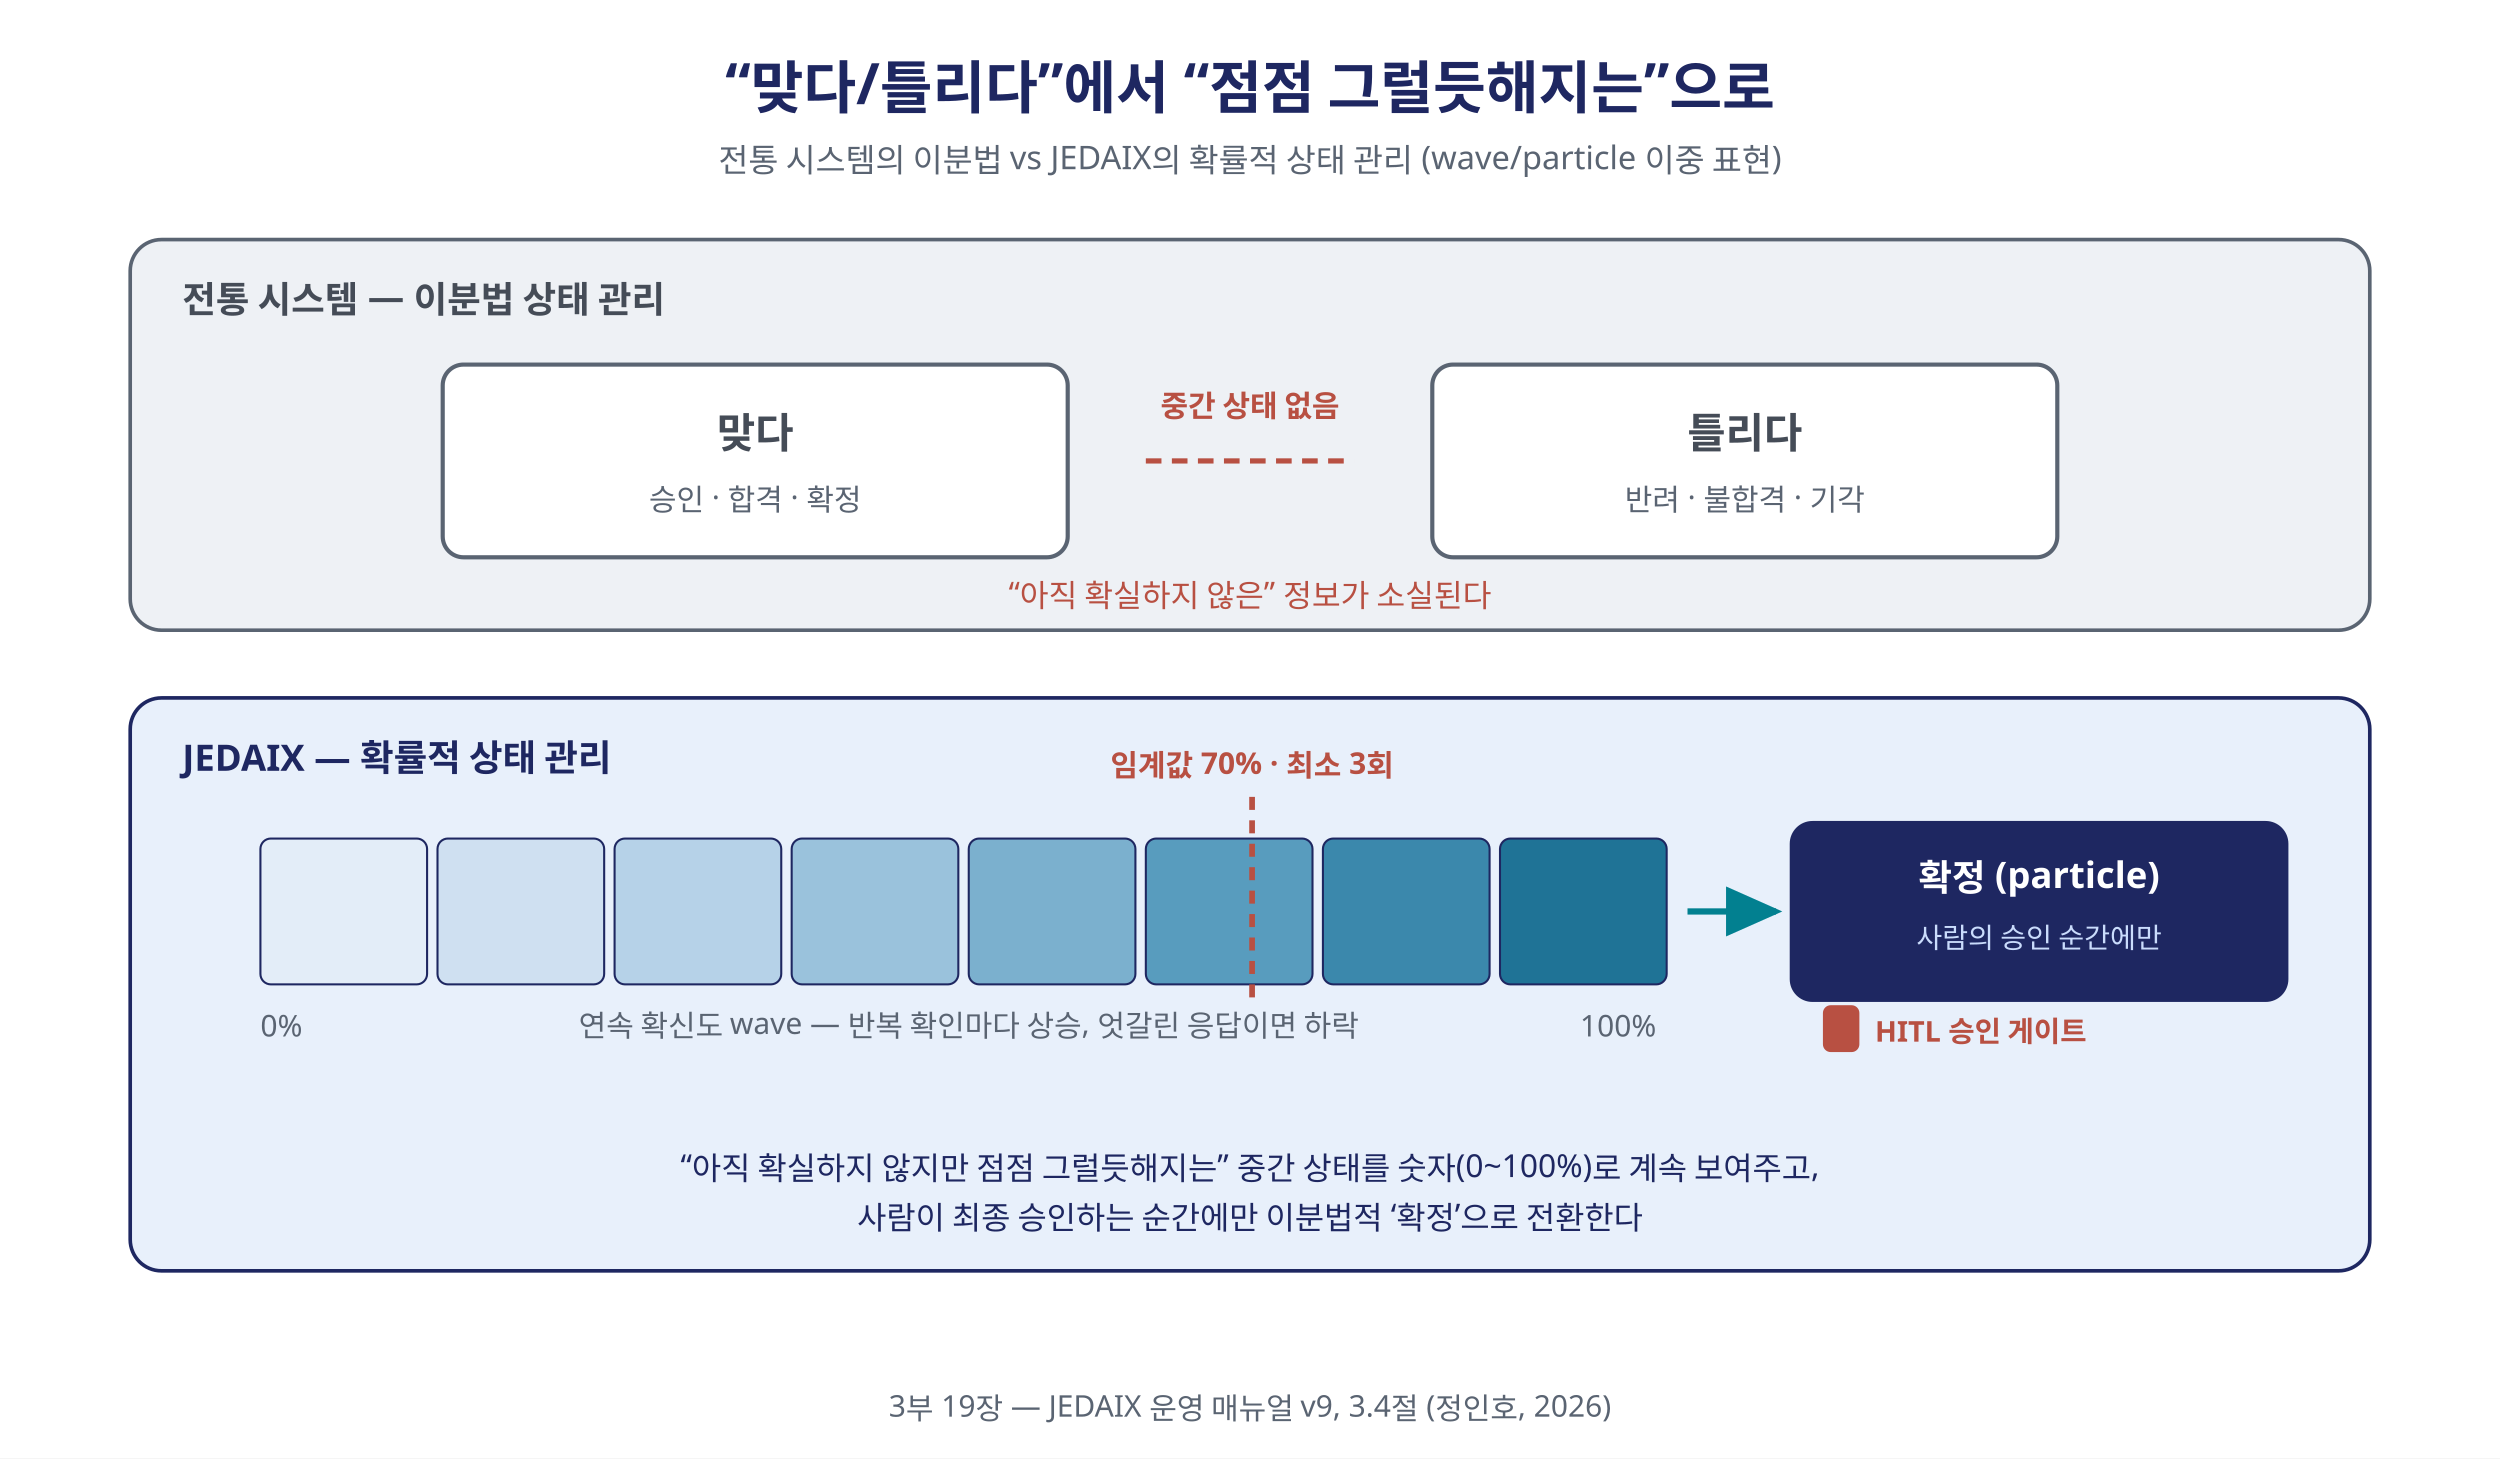
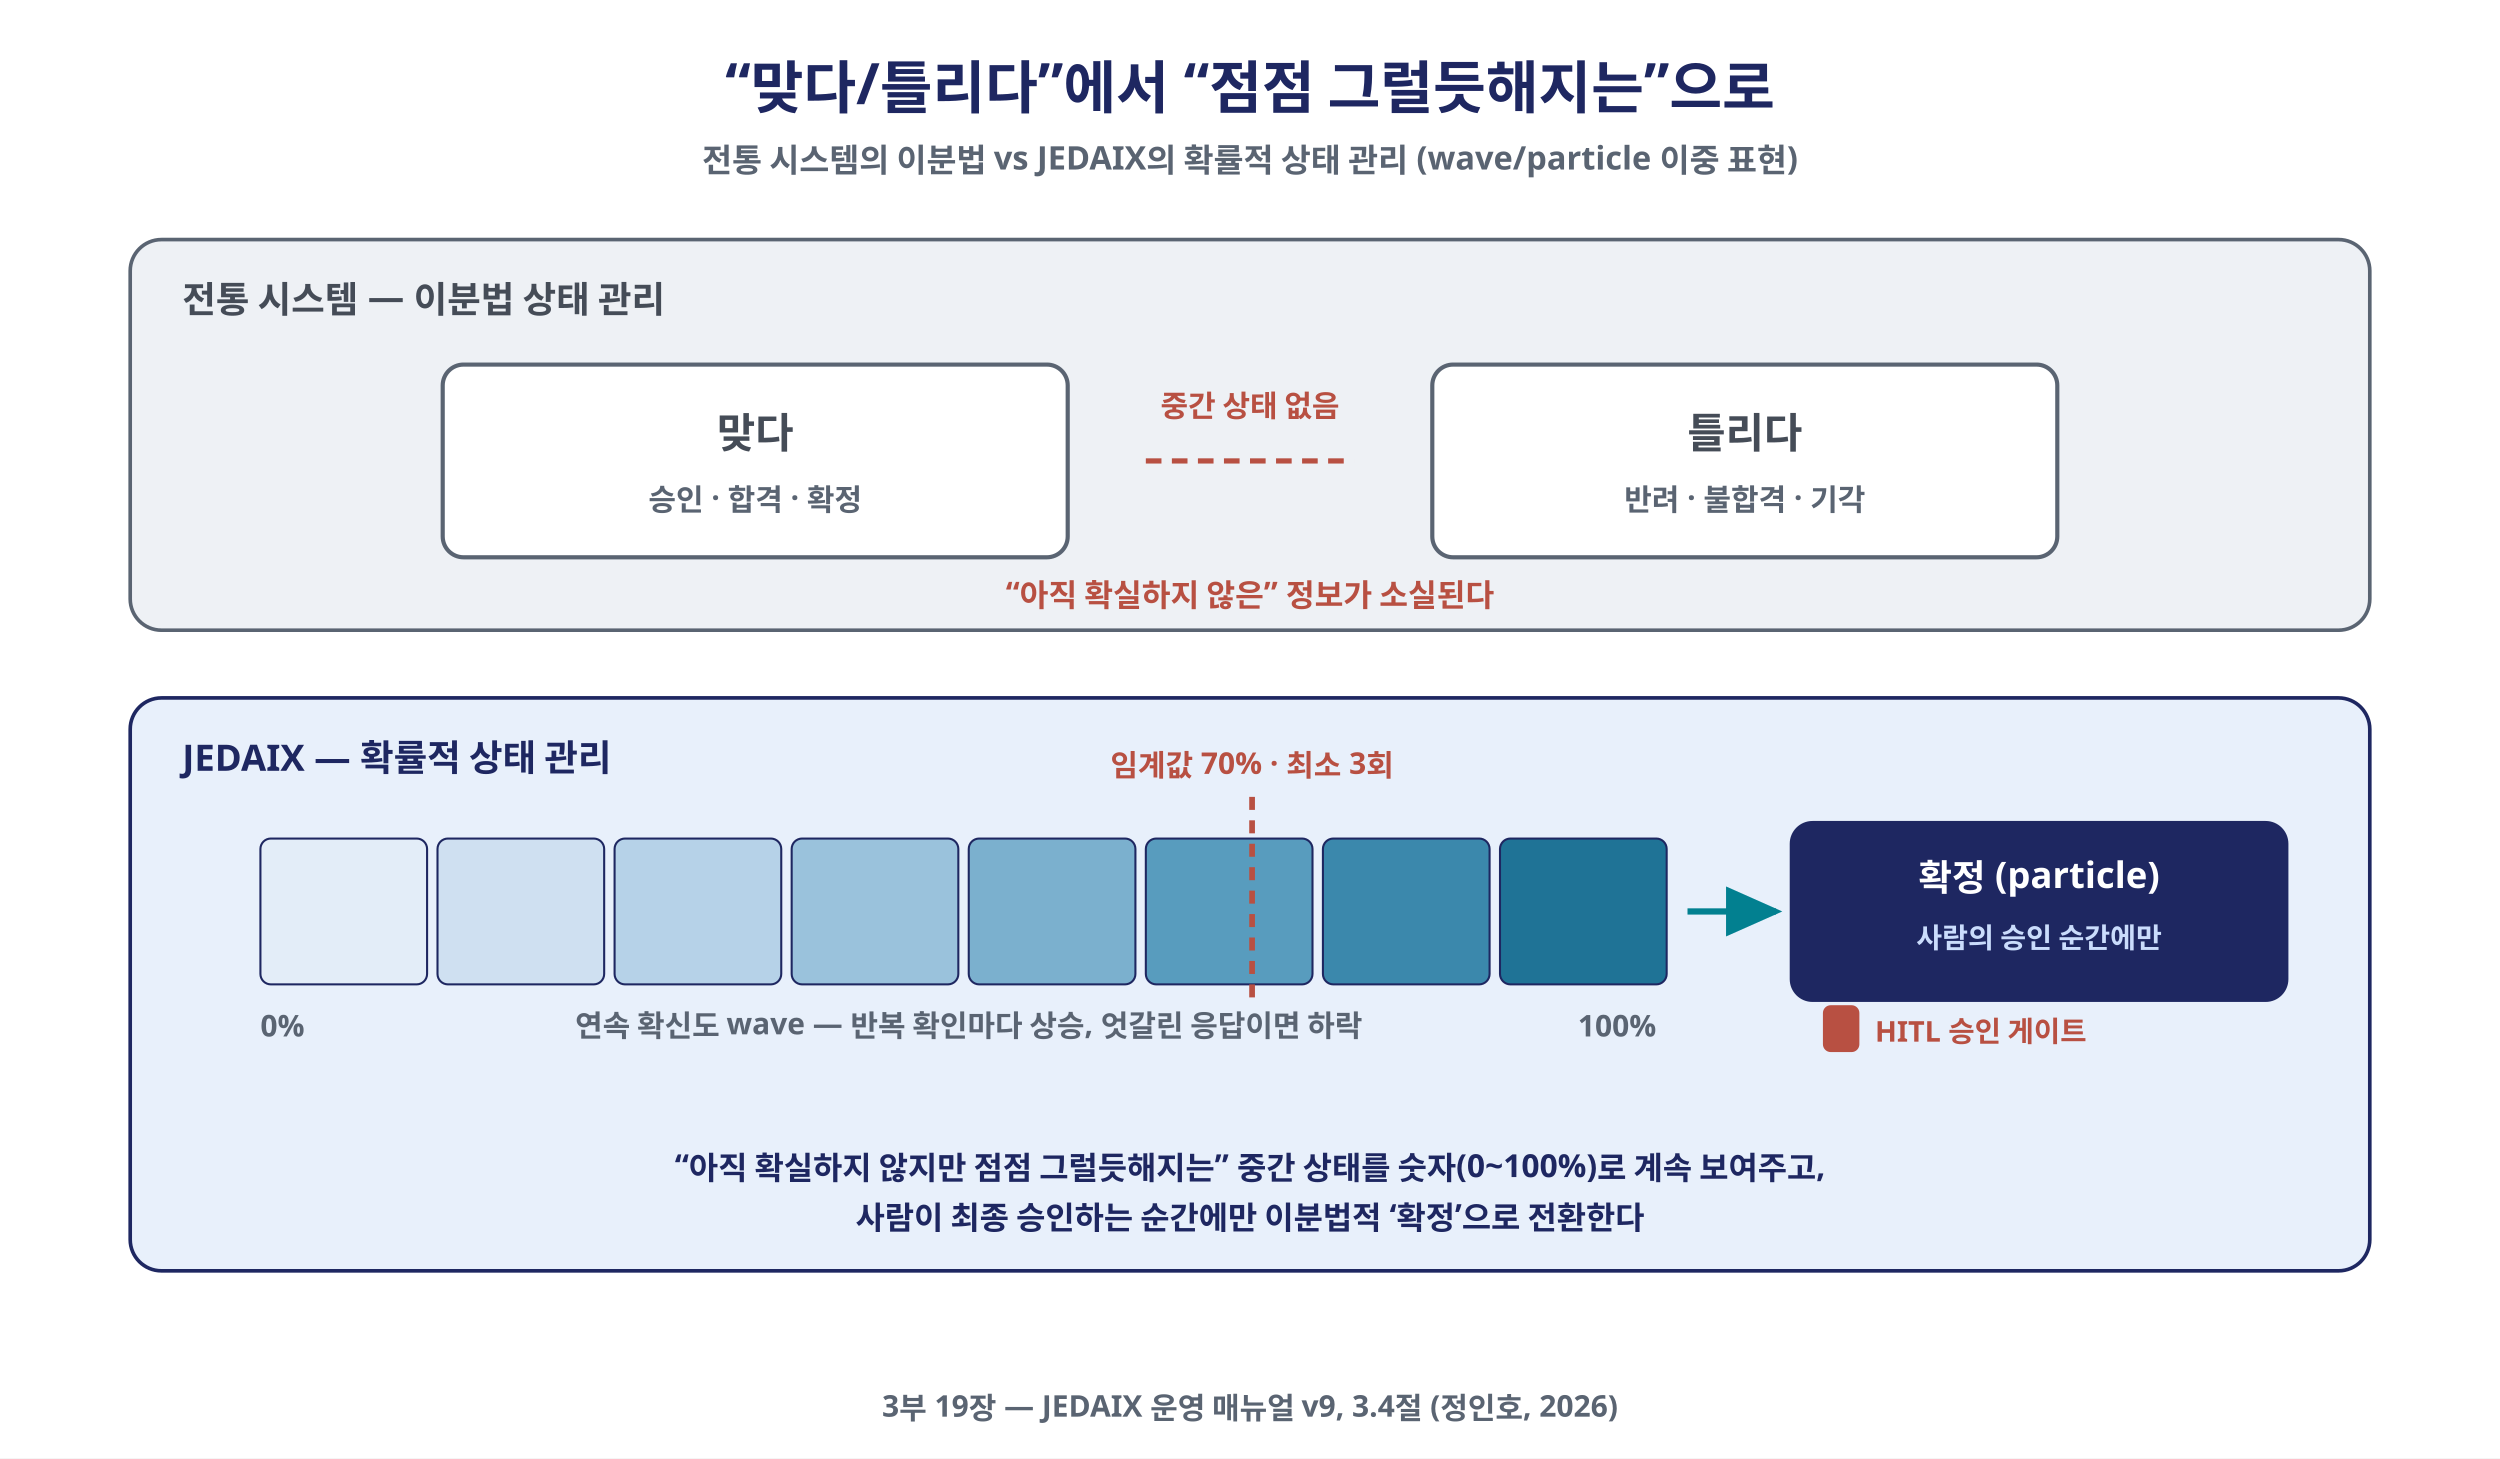
<svg xmlns="http://www.w3.org/2000/svg" width="960" height="560" viewBox="0 0 960 560">
  <rect width="960" height="560" fill="#FFFFFF" />
  <defs>
    <marker id="ah" markerWidth="10" markerHeight="8" refX="8" refY="4" orient="auto">
      <path d="M0,0 L9,4 L0,8 z" fill="#1E2761" />
    </marker>
    <marker id="ahT" markerWidth="10" markerHeight="8" refX="8" refY="4" orient="auto">
      <path d="M0,0 L9,4 L0,8 z" fill="#028090" />
    </marker>
    <marker id="ahA" markerWidth="10" markerHeight="8" refX="8" refY="4" orient="auto">
      <path d="M0,0 L9,4 L0,8 z" fill="#B85042" />
    </marker>
    <marker id="ahG" markerWidth="10" markerHeight="8" refX="8" refY="4" orient="auto">
      <path d="M0,0 L9,4 L0,8 z" fill="#5A6472" />
    </marker>
  </defs>
  <text x="480.0" y="40" font-family="NanumGothic" font-size="22" font-weight="bold" fill="#1E2761" text-anchor="middle">“맞다/틀리다”에서 “점점 그럴듯해지는”으로</text>
-   <text x="480.0" y="66" font-family="NanumGothic" font-size="12.5" font-weight="normal" fill="#5A6472" text-anchor="middle">전통 시스템의 이분법 vs JEDAIX의 확률적 상태 관리 (wave/particle 이중 표현)</text>
+   <text x="480.0" y="66" font-family="NanumGothic" font-size="12.5" font-weight="bold" fill="#5A6472" text-anchor="middle">전통 시스템의 이분법 vs JEDAIX의 확률적 상태 관리 (wave/particle 이중 표현)</text>
  <rect x="50" y="92" width="860" height="150" rx="12" fill="#EEF1F5" stroke="#5A6472" stroke-width="1.4" />
  <text x="70" y="120" font-family="NanumGothic" font-size="14" font-weight="bold" fill="#454C57" text-anchor="start">전통 시스템 — 이분법 상태 관리</text>
  <rect x="170" y="140" width="240" height="74" rx="8" fill="#FFFFFF" stroke="#5A6472" stroke-width="1.6" />
  <text x="290" y="172" font-family="NanumGothic" font-size="16" font-weight="bold" fill="#454C57" text-anchor="middle">맞다</text>
-   <text x="290" y="196" font-family="NanumGothic" font-size="11.5" font-weight="normal" fill="#5A6472" text-anchor="middle">승인 · 합격 · 확정</text>
+   <text x="290" y="196" font-family="NanumGothic" font-size="11.5" font-weight="bold" fill="#5A6472" text-anchor="middle">승인 · 합격 · 확정</text>
  <rect x="550" y="140" width="240" height="74" rx="8" fill="#FFFFFF" stroke="#5A6472" stroke-width="1.6" />
  <text x="670" y="172" font-family="NanumGothic" font-size="16" font-weight="bold" fill="#454C57" text-anchor="middle">틀리다</text>
-   <text x="670" y="196" font-family="NanumGothic" font-size="11.5" font-weight="normal" fill="#5A6472" text-anchor="middle">반려 · 불합격 · 기각</text>
+   <text x="670" y="196" font-family="NanumGothic" font-size="11.5" font-weight="bold" fill="#5A6472" text-anchor="middle">반려 · 불합격 · 기각</text>
  <line x1="440" y1="177" x2="520" y2="177" stroke="#B85042" stroke-width="2" stroke-dasharray="6,4" />
  <text x="480" y="160" font-family="NanumGothic" font-size="11.5" font-weight="bold" fill="#B85042" text-anchor="middle">중간 상태 없음</text>
-   <text x="480" y="232" font-family="NanumGothic" font-size="12" font-weight="normal" fill="#B85042" text-anchor="middle">“아직 확실하지 않은” 정보가 소실된다</text>
+   <text x="480" y="232" font-family="NanumGothic" font-size="12" font-weight="bold" fill="#B85042" text-anchor="middle">“아직 확실하지 않은” 정보가 소실된다</text>
  <rect x="50" y="268" width="860" height="220" rx="12" fill="#E8F0FB" stroke="#1E2761" stroke-width="1.4" />
  <text x="70" y="296" font-family="NanumGothic" font-size="14" font-weight="bold" fill="#1E2761" text-anchor="start">JEDAIX — 확률적 상태 관리</text>
  <rect x="100" y="322" width="64" height="56" rx="4" fill="#E3EDF8" stroke="#1E2761" stroke-width="0.8" />
  <rect x="168" y="322" width="64" height="56" rx="4" fill="#CFE0F1" stroke="#1E2761" stroke-width="0.8" />
  <rect x="236" y="322" width="64" height="56" rx="4" fill="#B6D2E8" stroke="#1E2761" stroke-width="0.8" />
  <rect x="304" y="322" width="64" height="56" rx="4" fill="#9AC2DC" stroke="#1E2761" stroke-width="0.8" />
  <rect x="372" y="322" width="64" height="56" rx="4" fill="#7BB0CE" stroke="#1E2761" stroke-width="0.8" />
  <rect x="440" y="322" width="64" height="56" rx="4" fill="#589CBE" stroke="#1E2761" stroke-width="0.8" />
  <rect x="508" y="322" width="64" height="56" rx="4" fill="#3B88AC" stroke="#1E2761" stroke-width="0.8" />
  <rect x="576" y="322" width="64" height="56" rx="4" fill="#1F7396" stroke="#1E2761" stroke-width="0.8" />
-   <text x="100" y="398" font-family="NanumGothic" font-size="11.5" font-weight="normal" fill="#5A6472" text-anchor="start">0%</text>
-   <text x="636" y="398" font-family="NanumGothic" font-size="11.5" font-weight="normal" fill="#5A6472" text-anchor="end">100%</text>
-   <text x="372" y="398" font-family="NanumGothic" font-size="11.5" font-weight="normal" fill="#5A6472" text-anchor="middle">연속 확신도 wave — 반복 확인마다 상승, 엇갈린 응답이면 하락</text>
+   <text x="100" y="398" font-family="NanumGothic" font-size="11.5" font-weight="bold" fill="#5A6472" text-anchor="start">0%</text>
+   <text x="636" y="398" font-family="NanumGothic" font-size="11.5" font-weight="bold" fill="#5A6472" text-anchor="end">100%</text>
+   <text x="372" y="398" font-family="NanumGothic" font-size="11.5" font-weight="bold" fill="#5A6472" text-anchor="middle">연속 확신도 wave — 반복 확인마다 상승, 엇갈린 응답이면 하락</text>
  <line x1="480.8" y1="306" x2="480.8" y2="386" stroke="#B85042" stroke-width="2.2" stroke-dasharray="5,4" />
  <text x="480.8" y="298" font-family="NanumGothic" font-size="11.5" font-weight="bold" fill="#B85042" text-anchor="middle">임계값 70% · 최소 3회</text>
  <line x1="648" y1="350.0" x2="682" y2="350.0" stroke="#028090" stroke-width="2.4" marker-end="url(#ahT)" />
  <rect x="688" y="316" width="190" height="68" rx="8" fill="#1E2761" stroke="#1E2761" stroke-width="1.5" />
  <text x="783" y="342" font-family="NanumGothic" font-size="14" font-weight="bold" fill="#FFFFFF" text-anchor="middle">확정 (particle)</text>
-   <text x="783" y="364" font-family="NanumGothic" font-size="10.8" font-weight="normal" fill="#CADCFC" text-anchor="middle">사람의 승인 순간에만</text>
+   <text x="783" y="364" font-family="NanumGothic" font-size="10.8" font-weight="bold" fill="#CADCFC" text-anchor="middle">사람의 승인 순간에만</text>
  <text x="720" y="400" font-family="NanumGothic" font-size="11" font-weight="bold" fill="#B85042" text-anchor="start">HITL 승인 게이트</text>
  <rect x="700" y="386" width="14" height="18" rx="3" fill="#B85042" />
-   <text x="480.0" y="452" font-family="NanumGothic" font-size="12.2" font-weight="normal" fill="#1E2761" text-anchor="middle">“아직 확실하지 않지만 점점 그럴듯해지는” 중간 상태를 숫자(0~100%)로 계속 보여주고,</text>
-   <text x="480.0" y="472" font-family="NanumGothic" font-size="12.2" font-weight="normal" fill="#1E2761" text-anchor="middle">사람이 최종 승인하는 순간에만 이분법적 ‘확정’으로 전환한다</text>
-   <text x="480.0" y="544" font-family="NanumGothic" font-size="11.5" font-weight="normal" fill="#5A6472" text-anchor="middle">3부 19장 — JEDAIX 운영 매뉴얼 v9, 3.4절 (정인호, 2026)</text>
+   <text x="480.0" y="452" font-family="NanumGothic" font-size="12.2" font-weight="bold" fill="#1E2761" text-anchor="middle">“아직 확실하지 않지만 점점 그럴듯해지는” 중간 상태를 숫자(0~100%)로 계속 보여주고,</text>
+   <text x="480.0" y="472" font-family="NanumGothic" font-size="12.2" font-weight="bold" fill="#1E2761" text-anchor="middle">사람이 최종 승인하는 순간에만 이분법적 ‘확정’으로 전환한다</text>
+   <text x="480.0" y="544" font-family="NanumGothic" font-size="11.5" font-weight="bold" fill="#5A6472" text-anchor="middle">3부 19장 — JEDAIX 운영 매뉴얼 v9, 3.4절 (정인호, 2026)</text>
</svg>
